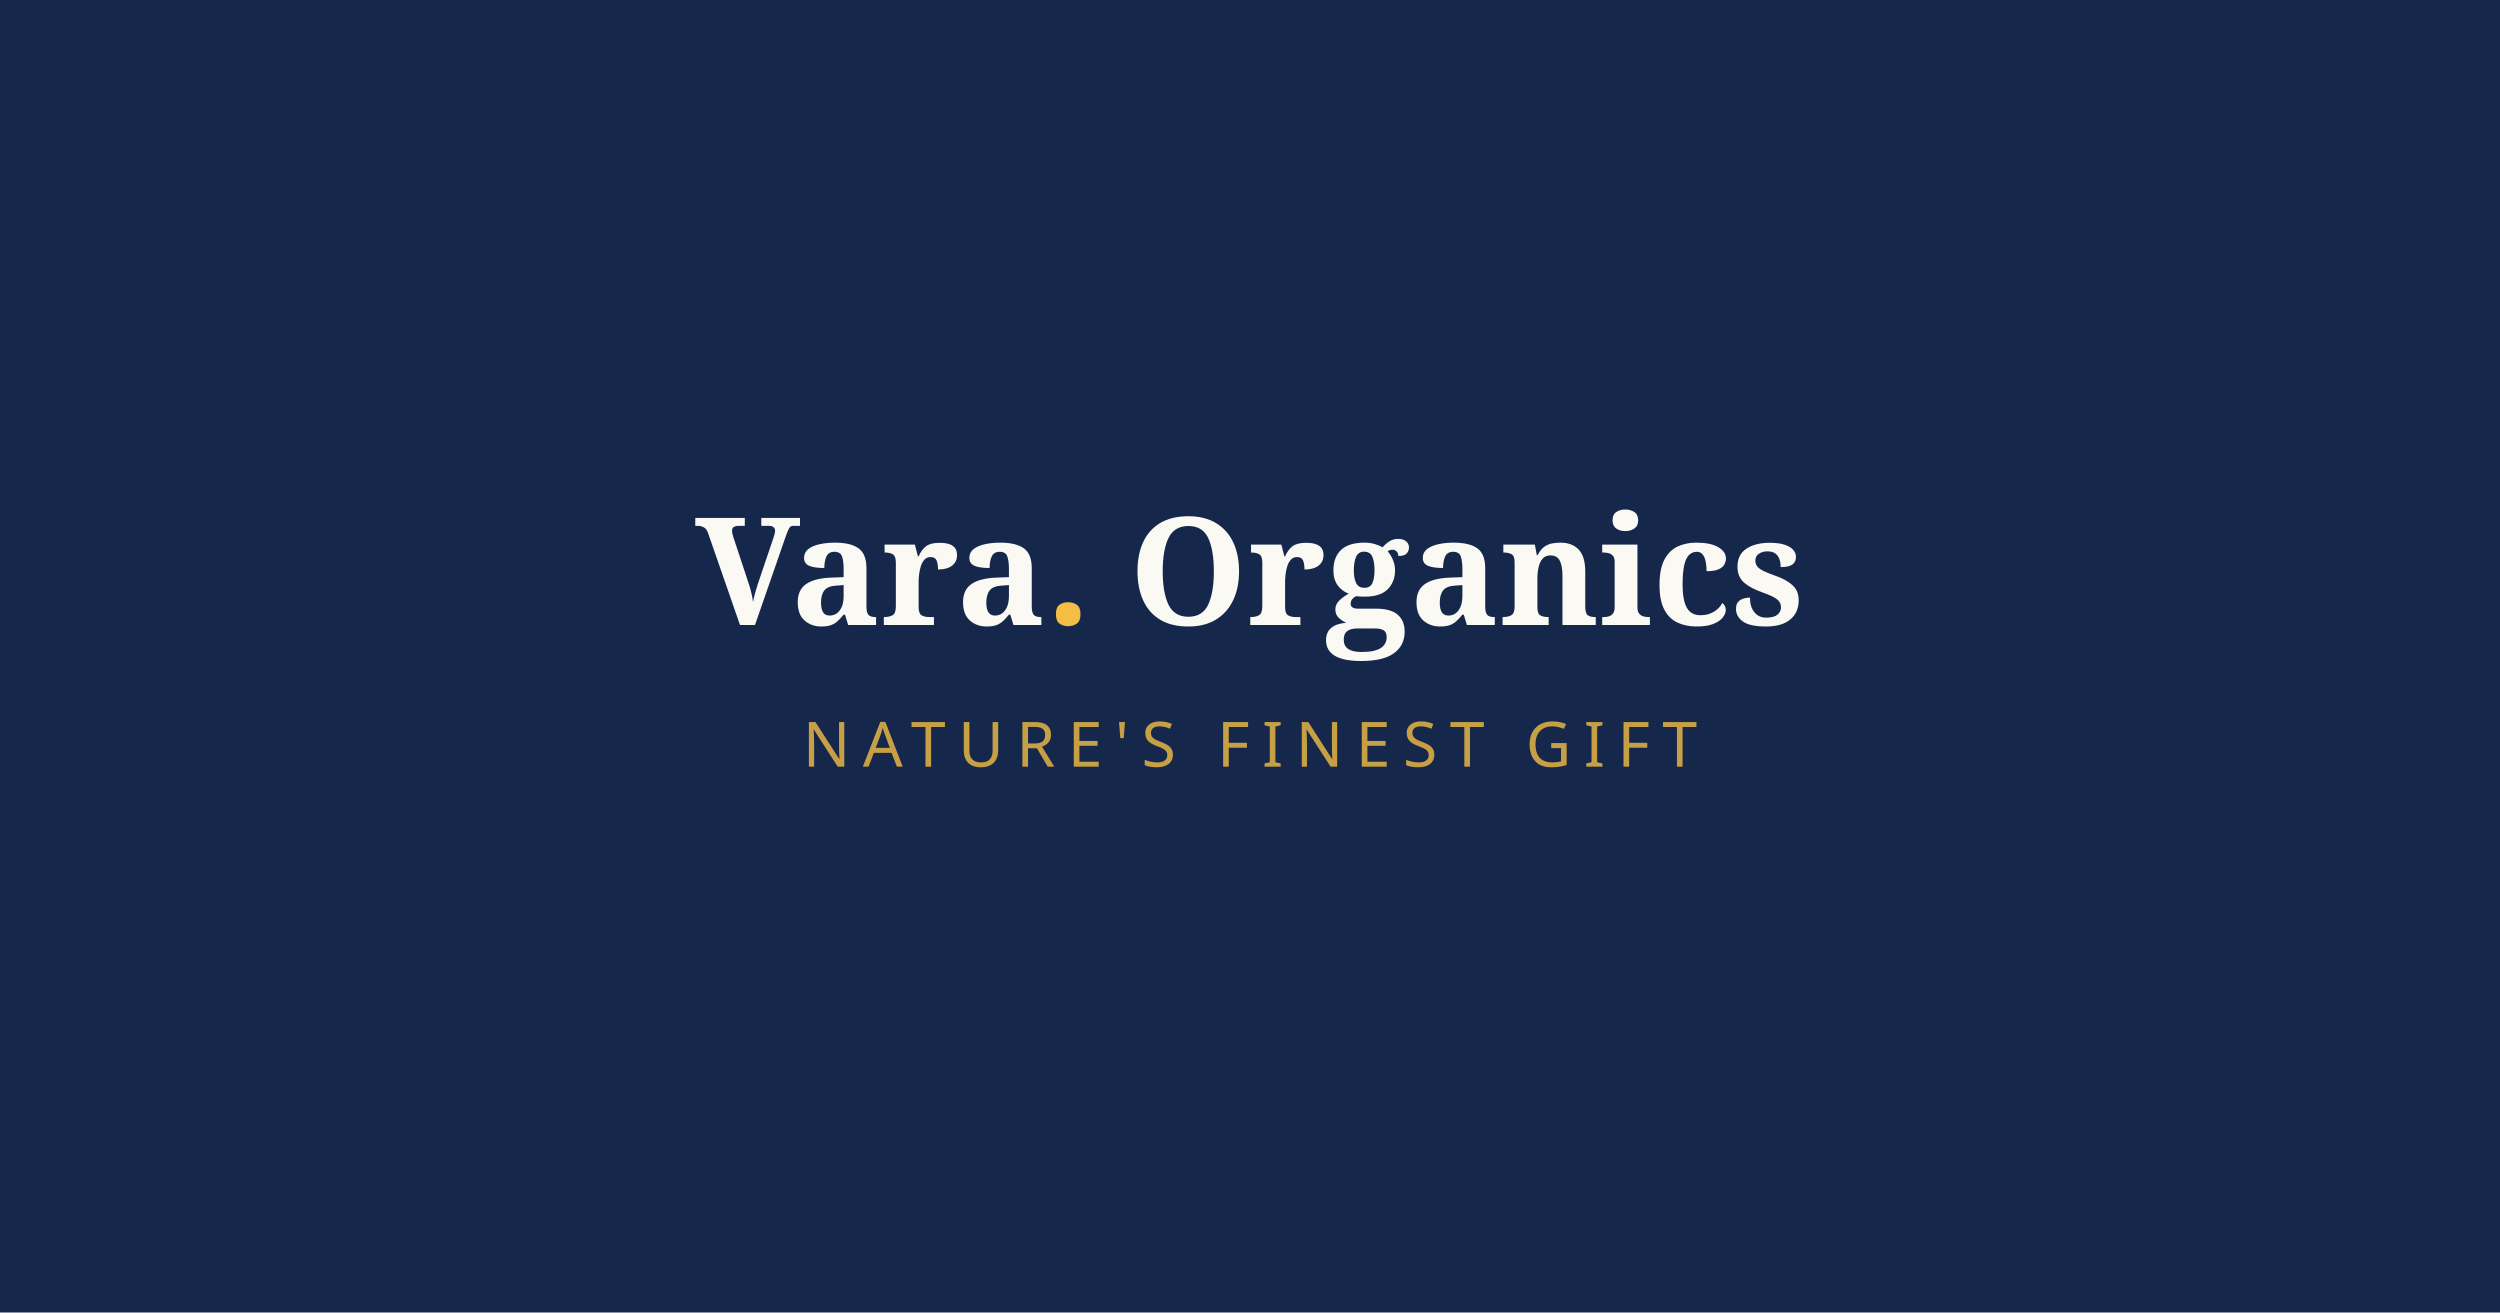
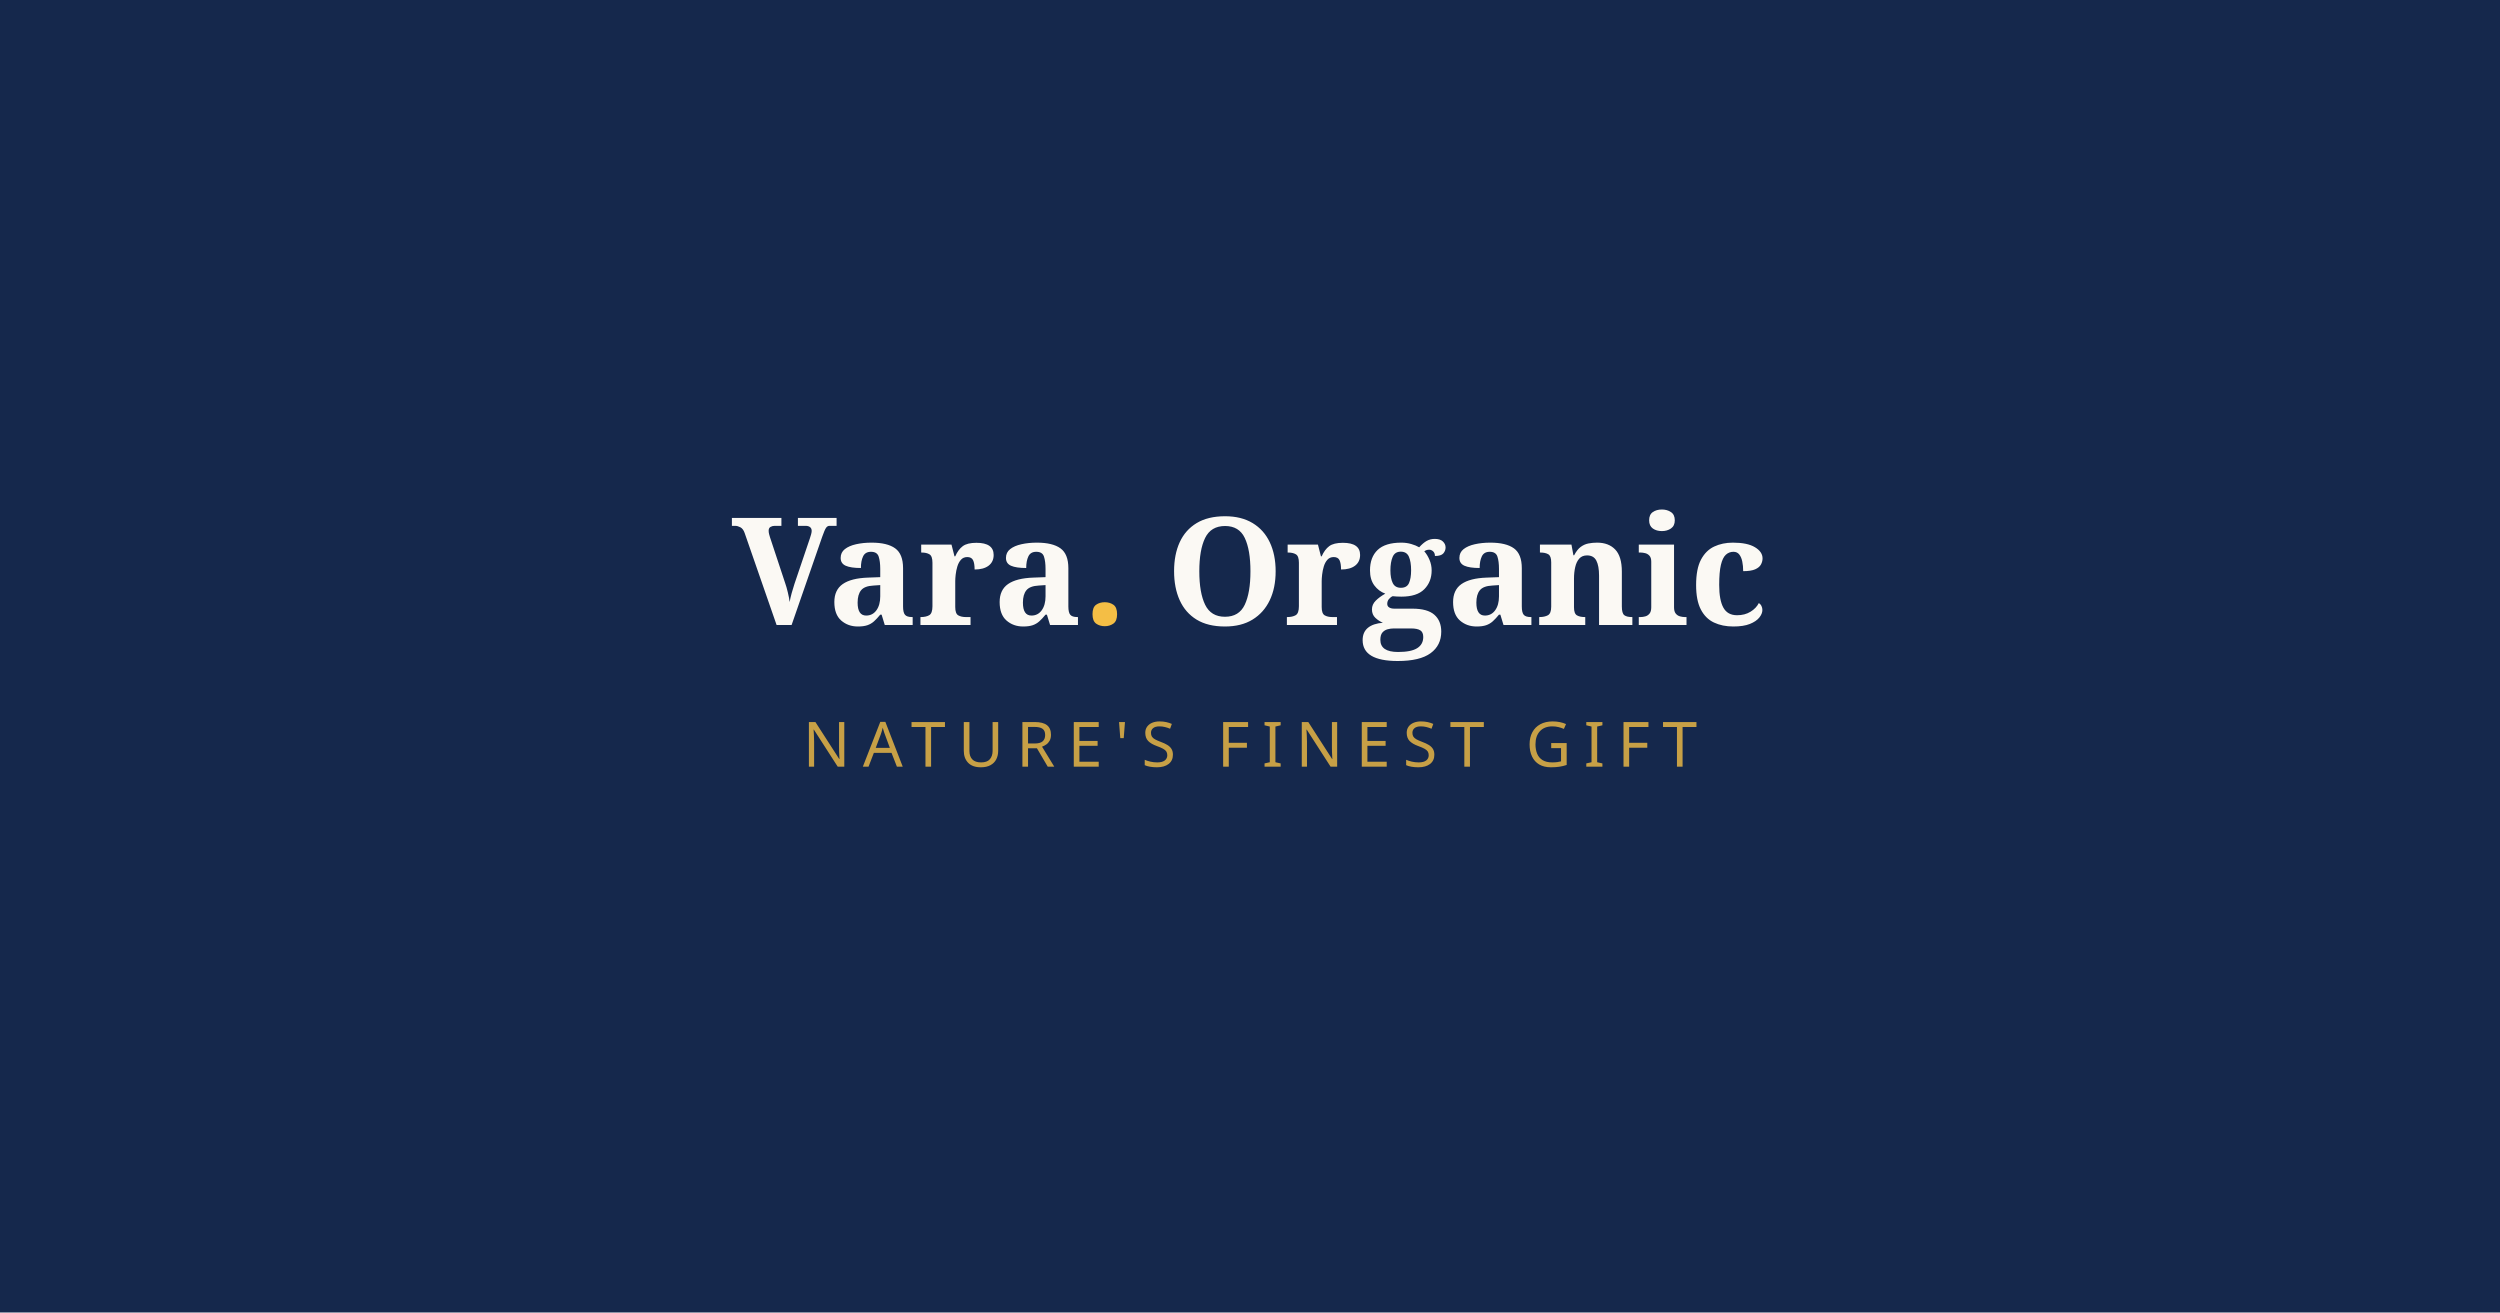
- <svg xmlns="http://www.w3.org/2000/svg" viewBox="0 0 1200 630" role="img" aria-label="Vara Organics">
+ <svg xmlns="http://www.w3.org/2000/svg" viewBox="0 0 1200 630" role="img" aria-label="Vara Organic">
  <rect width="1200" height="630" fill="#15284C" />
-   <text x="600" y="300" font-family="Georgia,serif" font-size="72" font-weight="600" fill="#FBF9F4" text-anchor="middle">Vara<tspan fill="#F4BE45">.</tspan> Organics</text>
+   <text x="600" y="300" font-family="Georgia,serif" font-size="72" font-weight="600" fill="#FBF9F4" text-anchor="middle">Vara<tspan fill="#F4BE45">.</tspan> Organic</text>
  <text x="600" y="368" font-family="system-ui,sans-serif" font-size="30" fill="#F4BE45" text-anchor="middle" opacity="0.8" letter-spacing="6">NATURE'S FINEST GIFT</text>
</svg>
